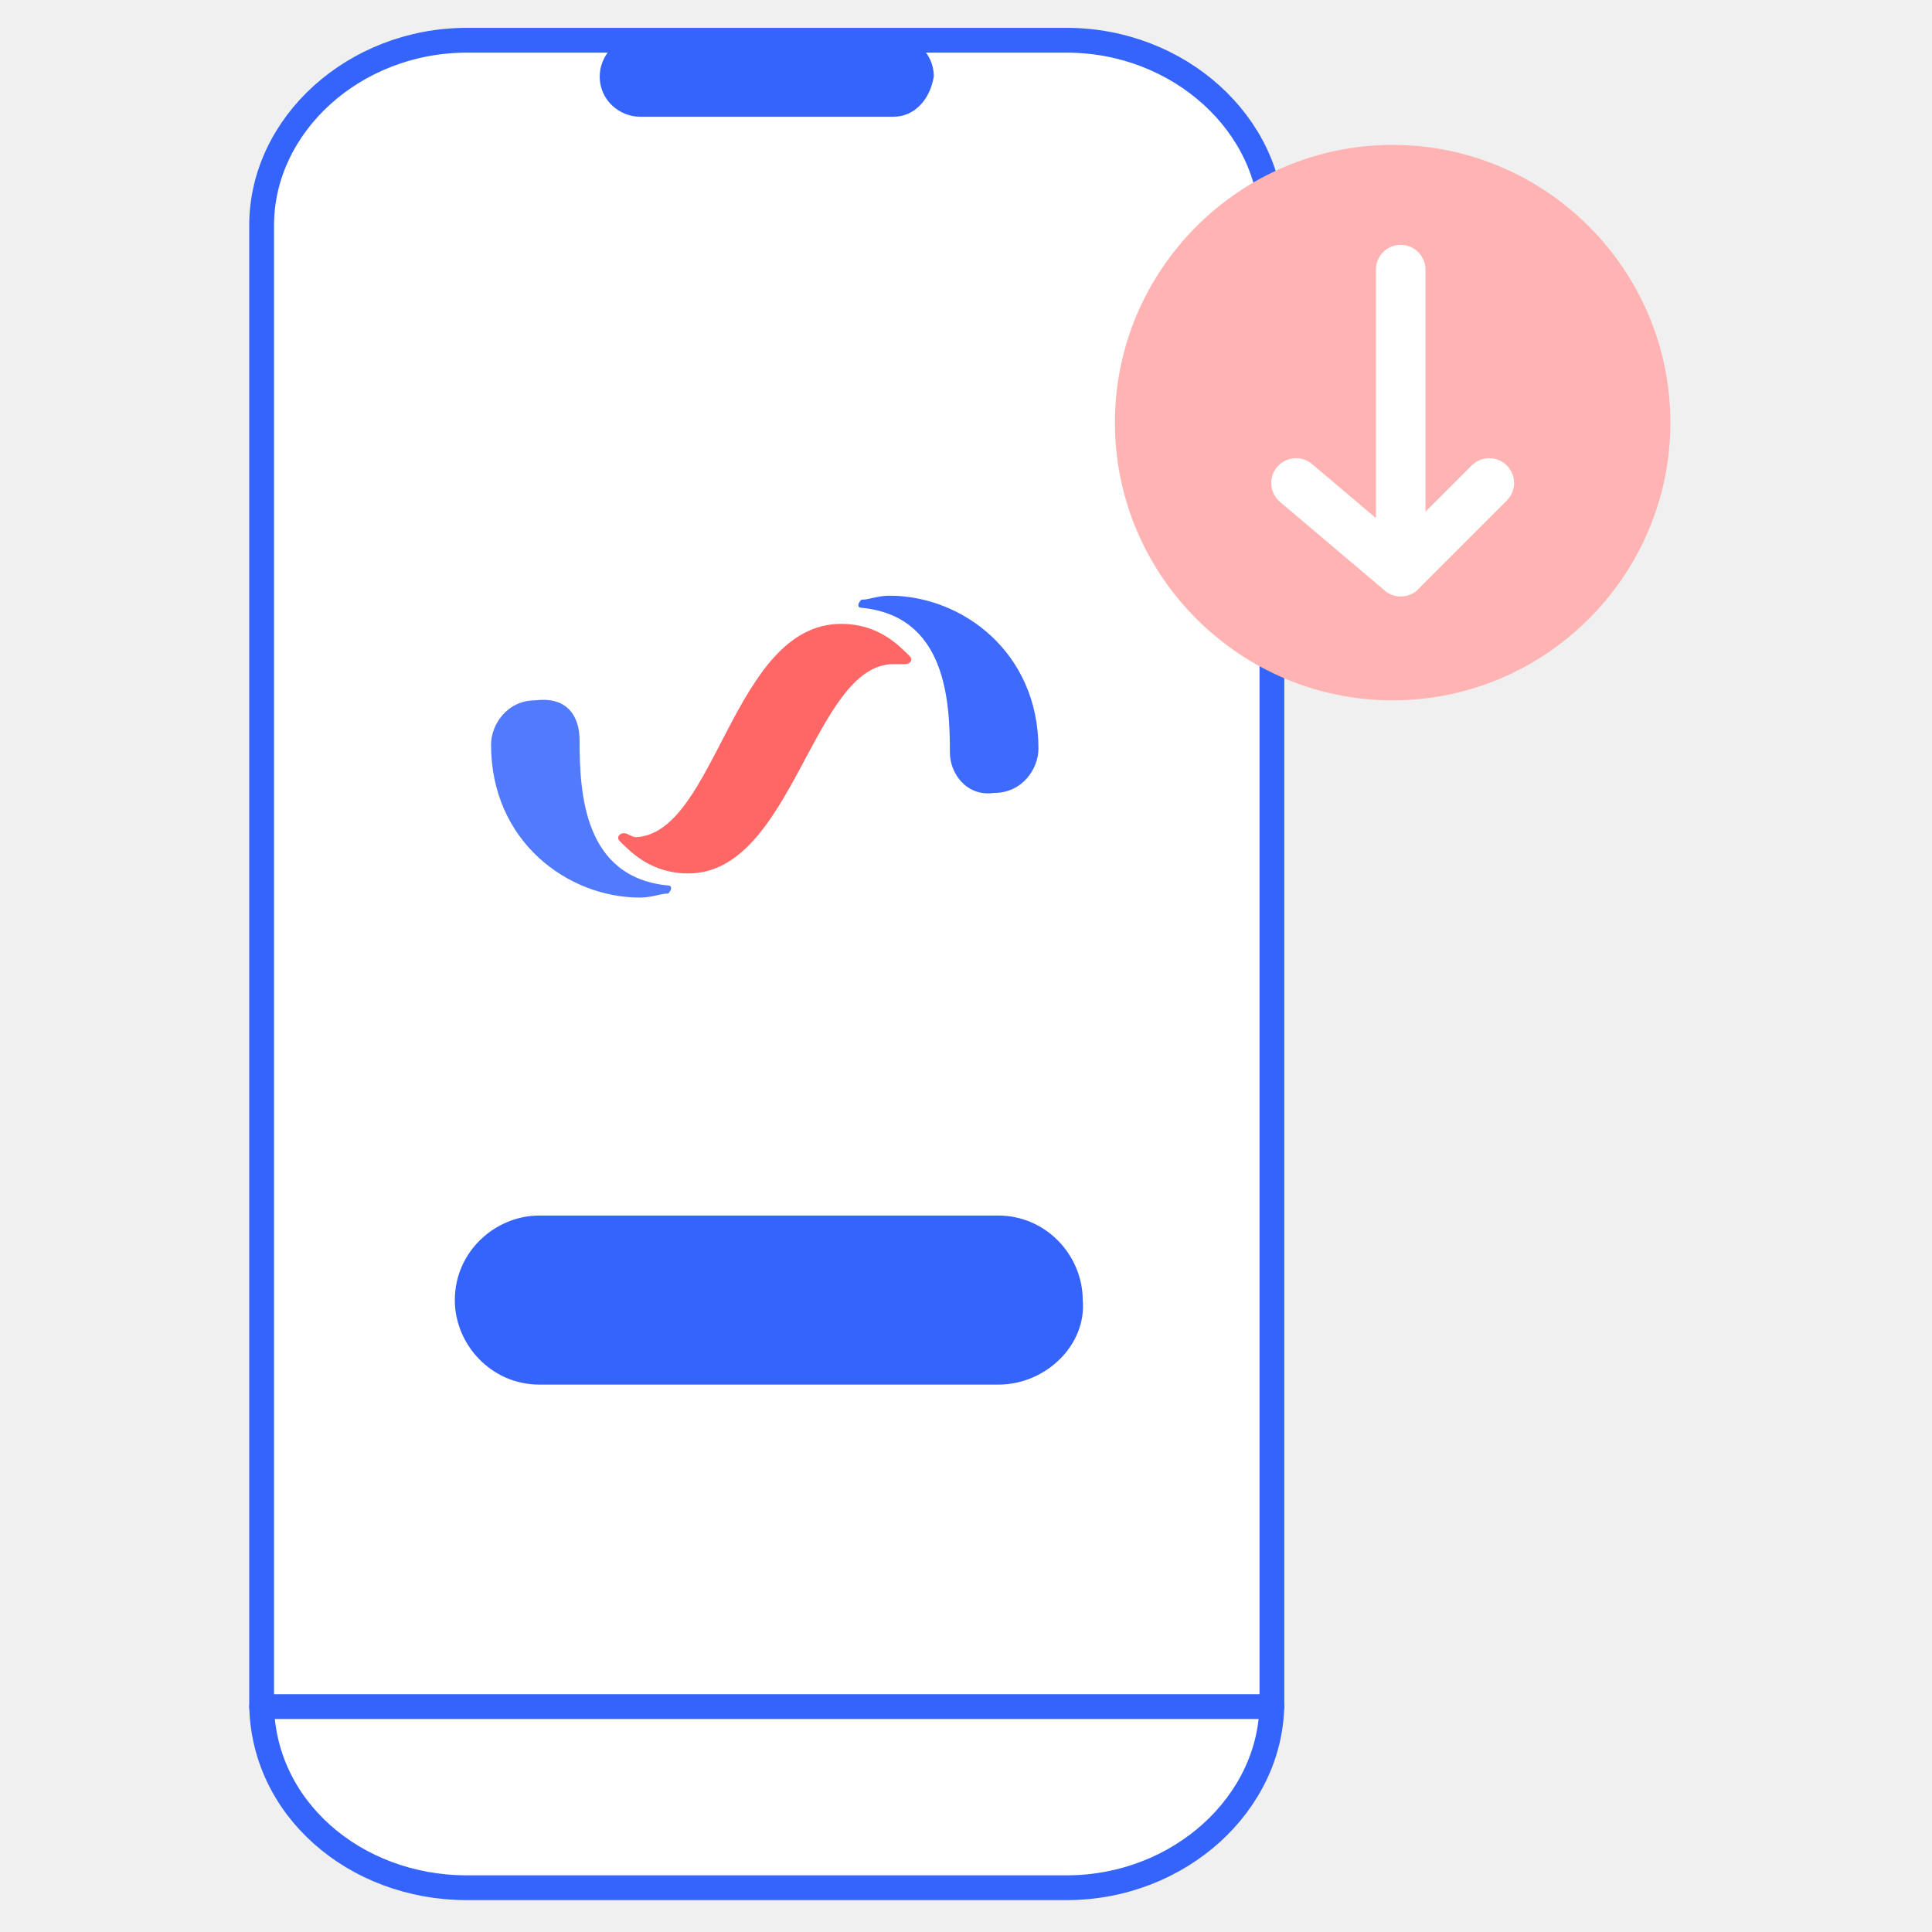
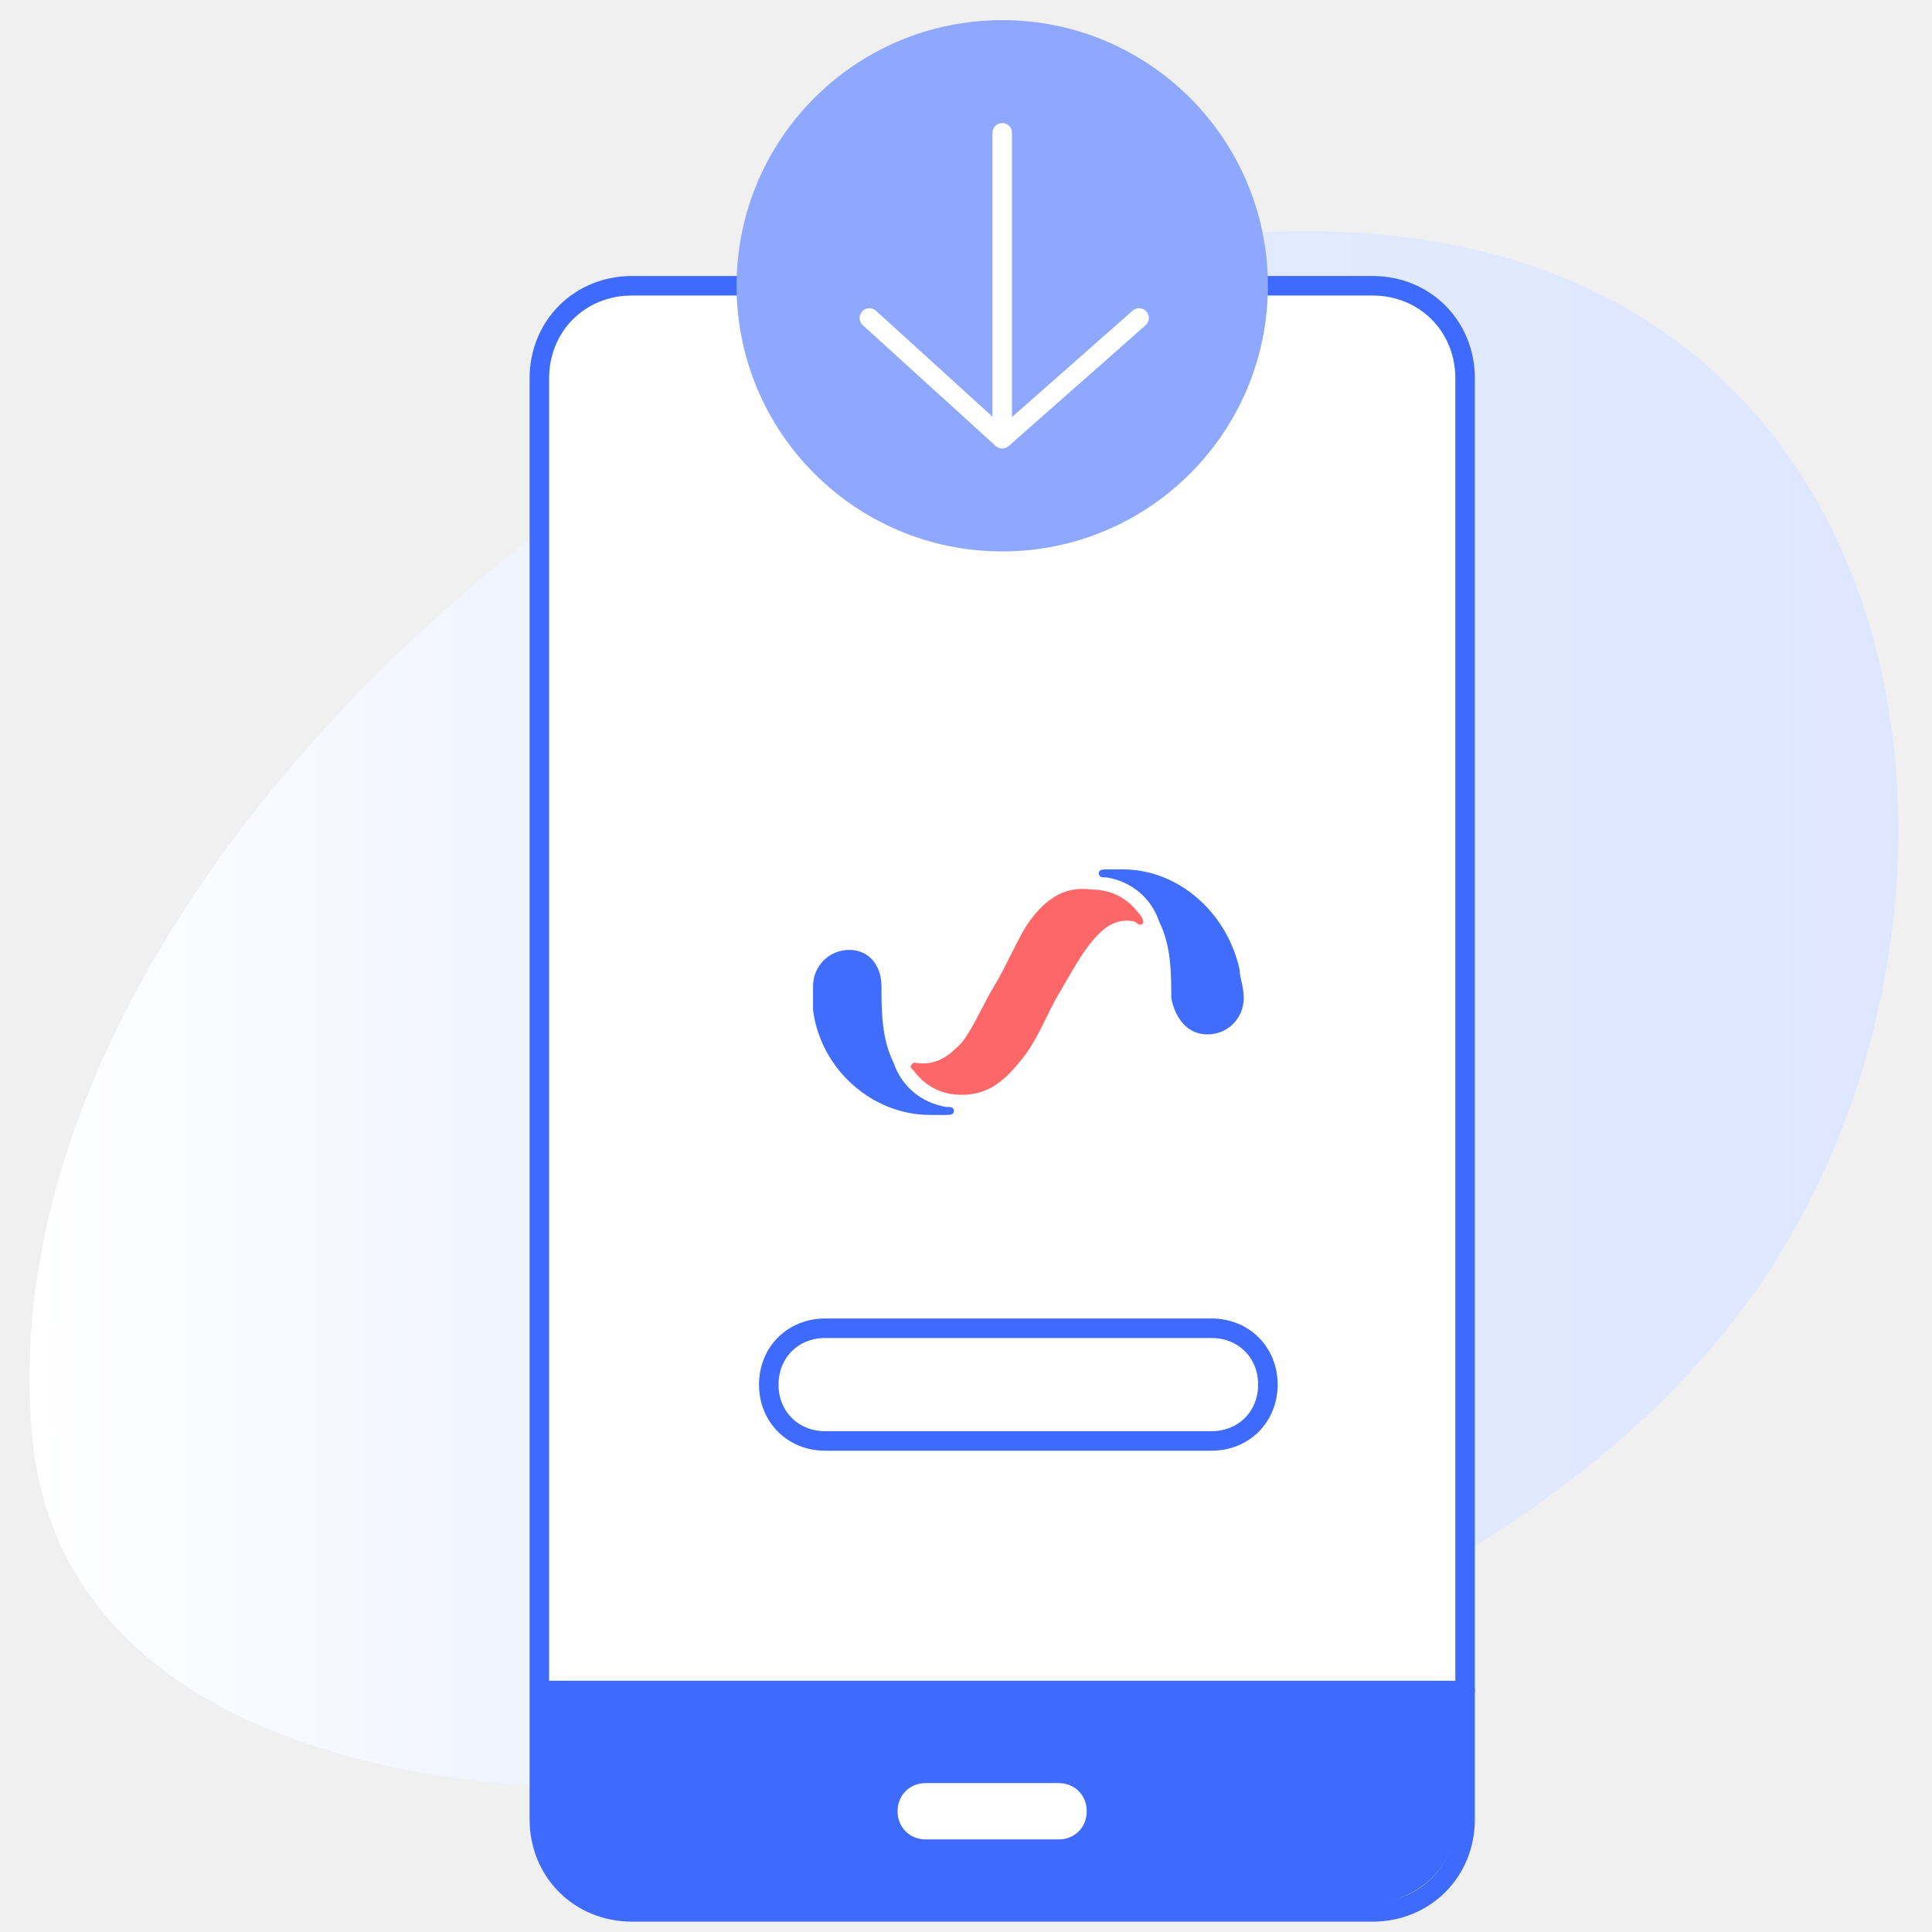
- <svg xmlns="http://www.w3.org/2000/svg" version="1.1" id="Layer_1" x="0px" y="0px" viewBox="0 0 48 48" style="enable-background:new 0 0 48 48;" xml:space="preserve">
+ <svg xmlns="http://www.w3.org/2000/svg" version="1.1" x="0px" y="0px" viewBox="0 0 48 48" style="enable-background:new 0 0 48 48;" xml:space="preserve">
  <style type="text/css">
- 	.st0{fill:#FFFFFF;stroke:#3564FD;stroke-width:0.616;stroke-linecap:round;stroke-linejoin:round;stroke-miterlimit:10;}
- 	.st1{fill:#3564FD;}
- 	.st2{fill:none;stroke:#3564FD;stroke-width:0.616;stroke-linecap:round;stroke-linejoin:round;stroke-miterlimit:10;}
- 	.st3{fill:#FF6766;}
- 	.st4{opacity:0.9;fill:#3E6BFD;}
- 	.st5{fill:#3E6BFD;}
- 	.st6{fill:#FFB3B2;}
- 	.st7{fill:none;stroke:#FFFFFF;stroke-width:1.233;stroke-linecap:round;stroke-linejoin:round;stroke-miterlimit:10;}
+ 	.st0{fill:url(#SVGID_1_);}
+ 	.st1{fill:#FFFFFF;stroke:#3E6BFD;stroke-width:0.485;stroke-linecap:round;stroke-miterlimit:10;}
+ 	.st2{fill:#3E6BFD;}
+ 	.st3{fill:#FE6767;}
+ 	.st4{fill:#406DFB;}
+ 	.st5{fill:#8EA8FF;}
+ 	.st6{fill:none;stroke:#FFFFFF;stroke-width:0.485;stroke-linecap:round;stroke-linejoin:round;stroke-miterlimit:10;}
+ 	.st7{fill:#FFFFFF;}
+ 	.st8{fill:none;}
+ 	.st9{fill:url(#SVGID_2_);}
</style>
+   <defs>
+ </defs>
  <g>
-     <path class="st0" d="M26.5,1H11.6C8.8,1,6.5,3.1,6.5,5.6v36.7c0,2.6,2.3,4.6,5.1,4.6h14.9c2.8,0,5.1-2.1,5.1-4.6V5.6   C31.6,3.1,29.3,1,26.5,1z" />
-     <path class="st1" d="M24.8,34.4H13.4c-1.2,0-2.1-1-2.1-2.1v0c0-1.2,1-2.1,2.1-2.1h11.4c1.2,0,2.1,1,2.1,2.1v0   C27,33.4,26,34.4,24.8,34.4z" />
-     <path class="st1" d="M22.2,2.9h-6.3c-0.5,0-1-0.4-1-1v0c0-0.5,0.4-1,1-1h6.3c0.5,0,1,0.4,1,1v0C23.1,2.5,22.7,2.9,22.2,2.9z" />
-     <line class="st2" x1="6.5" y1="42.4" x2="31.6" y2="42.4" />
+     <linearGradient id="SVGID_1_" gradientUnits="userSpaceOnUse" x1="0.809" y1="25.12" x2="47.191" y2="25.12">
+       <stop offset="0" style="stop-color:#FFFFFF" />
+       <stop offset="0.308" style="stop-color:#EDF2FF" />
+       <stop offset="0.648" style="stop-color:#E2EAFF" />
+       <stop offset="1" style="stop-color:#DEE7FF" />
+     </linearGradient>
+     <path class="st0" d="M30.9,5.8c-13.7,1-31.4,16-30.1,29.9s32.3,9.9,42.2-2.8C50.7,23.2,48.3,4.6,30.9,5.8z" />
    <g>
-       <path class="st3" d="M20.9,15.5c0.9,0,1.4,0.5,1.7,0.8c0.1,0.1,0,0.2-0.1,0.2c-0.1,0-0.2,0-0.3,0c-2,0-2.5,5.2-5.1,5.2    c-0.9,0-1.4-0.5-1.7-0.8c-0.1-0.1,0-0.2,0.1-0.2c0.1,0,0.2,0.1,0.3,0.1C17.8,20.7,18.2,15.5,20.9,15.5z" />
-       <path class="st4" d="M14.4,18.4c0,1.3,0.1,3.4,2.2,3.6c0.1,0,0.1,0.1,0,0.2c-0.2,0-0.4,0.1-0.7,0.1c-1.8,0-3.7-1.4-3.7-3.8    c0-0.5,0.4-1.1,1.1-1.1C14.1,17.3,14.4,17.8,14.4,18.4z" />
-       <path class="st5" d="M23.6,18.7c0-1.3-0.1-3.4-2.2-3.6c-0.1,0-0.1-0.1,0-0.2c0.2,0,0.4-0.1,0.7-0.1c1.8,0,3.7,1.4,3.7,3.8    c0,0.5-0.4,1.1-1.1,1.1C24,19.8,23.6,19.2,23.6,18.7z" />
+       <g>
+         <path class="st1" d="M34.1,47.5H15.7c-1.3,0-2.3-1-2.3-2.3V9.4c0-1.3,1-2.3,2.3-2.3h18.4c1.3,0,2.3,1,2.3,2.3v35.8     C36.4,46.5,35.4,47.5,34.1,47.5z" />
+         <rect x="21.6" y="7.1" class="st2" width="6.7" height="1.3" />
+         <polyline class="st1" points="13.6,42 29.6,42 31.5,42 36.4,42    " />
+       </g>
+       <g>
+         <path class="st3" d="M22.7,26.4c0.6,0.1,0.9-0.2,1.2-0.5c0.3-0.4,0.5-0.9,0.8-1.4c0.3-0.5,0.5-1,0.8-1.5c0.4-0.6,0.9-1,1.6-0.9     c0.5,0,0.9,0.2,1.2,0.6c0,0,0.1,0.1,0.1,0.2c0,0.1-0.1,0.1-0.2,0c-0.4-0.1-0.7,0.1-0.9,0.3c-0.4,0.4-0.7,1-1,1.5     c-0.3,0.5-0.5,1.1-0.9,1.6c-0.4,0.5-0.8,0.9-1.5,0.9c-0.5,0-0.9-0.2-1.2-0.6C22.6,26.5,22.6,26.5,22.7,26.4     C22.6,26.4,22.7,26.4,22.7,26.4z" />
+         <path class="st4" d="M23.1,27.7c-1.4,0-2.7-1.1-2.9-2.6c0-0.2,0-0.4,0-0.6c0-0.5,0.4-0.9,0.9-0.9c0.5,0,0.8,0.4,0.8,0.9     c0,0.6,0,1.3,0.3,1.9c0.2,0.6,0.7,1,1.3,1.1c0.1,0,0.2,0,0.2,0.1c0,0.1-0.1,0.1-0.2,0.1C23.3,27.7,23.2,27.7,23.1,27.7z" />
+         <path class="st4" d="M27.9,21.6c1.4,0,2.6,1.1,2.9,2.5c0,0.2,0.1,0.4,0.1,0.7c0,0.5-0.4,0.9-0.9,0.9c-0.5,0-0.8-0.4-0.9-0.9     c0-0.6,0-1.3-0.3-1.9c-0.2-0.6-0.7-1-1.3-1.1c-0.1,0-0.2,0-0.2-0.1c0-0.1,0.1-0.1,0.2-0.1C27.7,21.6,27.8,21.6,27.9,21.6z" />
+       </g>
+       <path class="st1" d="M30.1,35.8h-9.6c-0.8,0-1.4-0.6-1.4-1.4v0c0-0.8,0.6-1.4,1.4-1.4h9.6c0.8,0,1.4,0.6,1.4,1.4v0    C31.5,35.2,30.9,35.8,30.1,35.8z" />
+       <path class="st2" d="M13.4,42v2.3c0,1.7,0.6,3.1,3.1,3.1h16.7c2.6,0,3.1-1.4,3.1-3.1V42H13.4z" />
    </g>
-     <path class="st6" d="M34.6,17.4c-3.8,0-6.9-3.1-6.9-6.9s3.1-6.9,6.9-6.9s6.9,3.1,6.9,6.9S38.4,17.4,34.6,17.4z" />
    <g>
-       <line class="st7" x1="34.8" y1="6.7" x2="34.8" y2="14.2" />
-       <polyline class="st7" points="32.2,12 34.8,14.2 37,12   " />
+       <circle class="st5" cx="24.9" cy="7.1" r="6.6" />
+       <g>
+         <polyline class="st6" points="28.3,7.9 24.9,10.9 21.6,7.9    " />
+         <line class="st6" x1="24.9" y1="10.5" x2="24.9" y2="3.3" />
+       </g>
+     </g>
+     <g>
+       <path class="st7" d="M26.3,45.7H23c-0.4,0-0.7-0.3-0.7-0.7v0c0-0.4,0.3-0.7,0.7-0.7h3.3c0.4,0,0.7,0.3,0.7,0.7v0    C27,45.4,26.7,45.7,26.3,45.7z" />
    </g>
  </g>
+   <rect class="st8" width="48" height="48" />
</svg>
